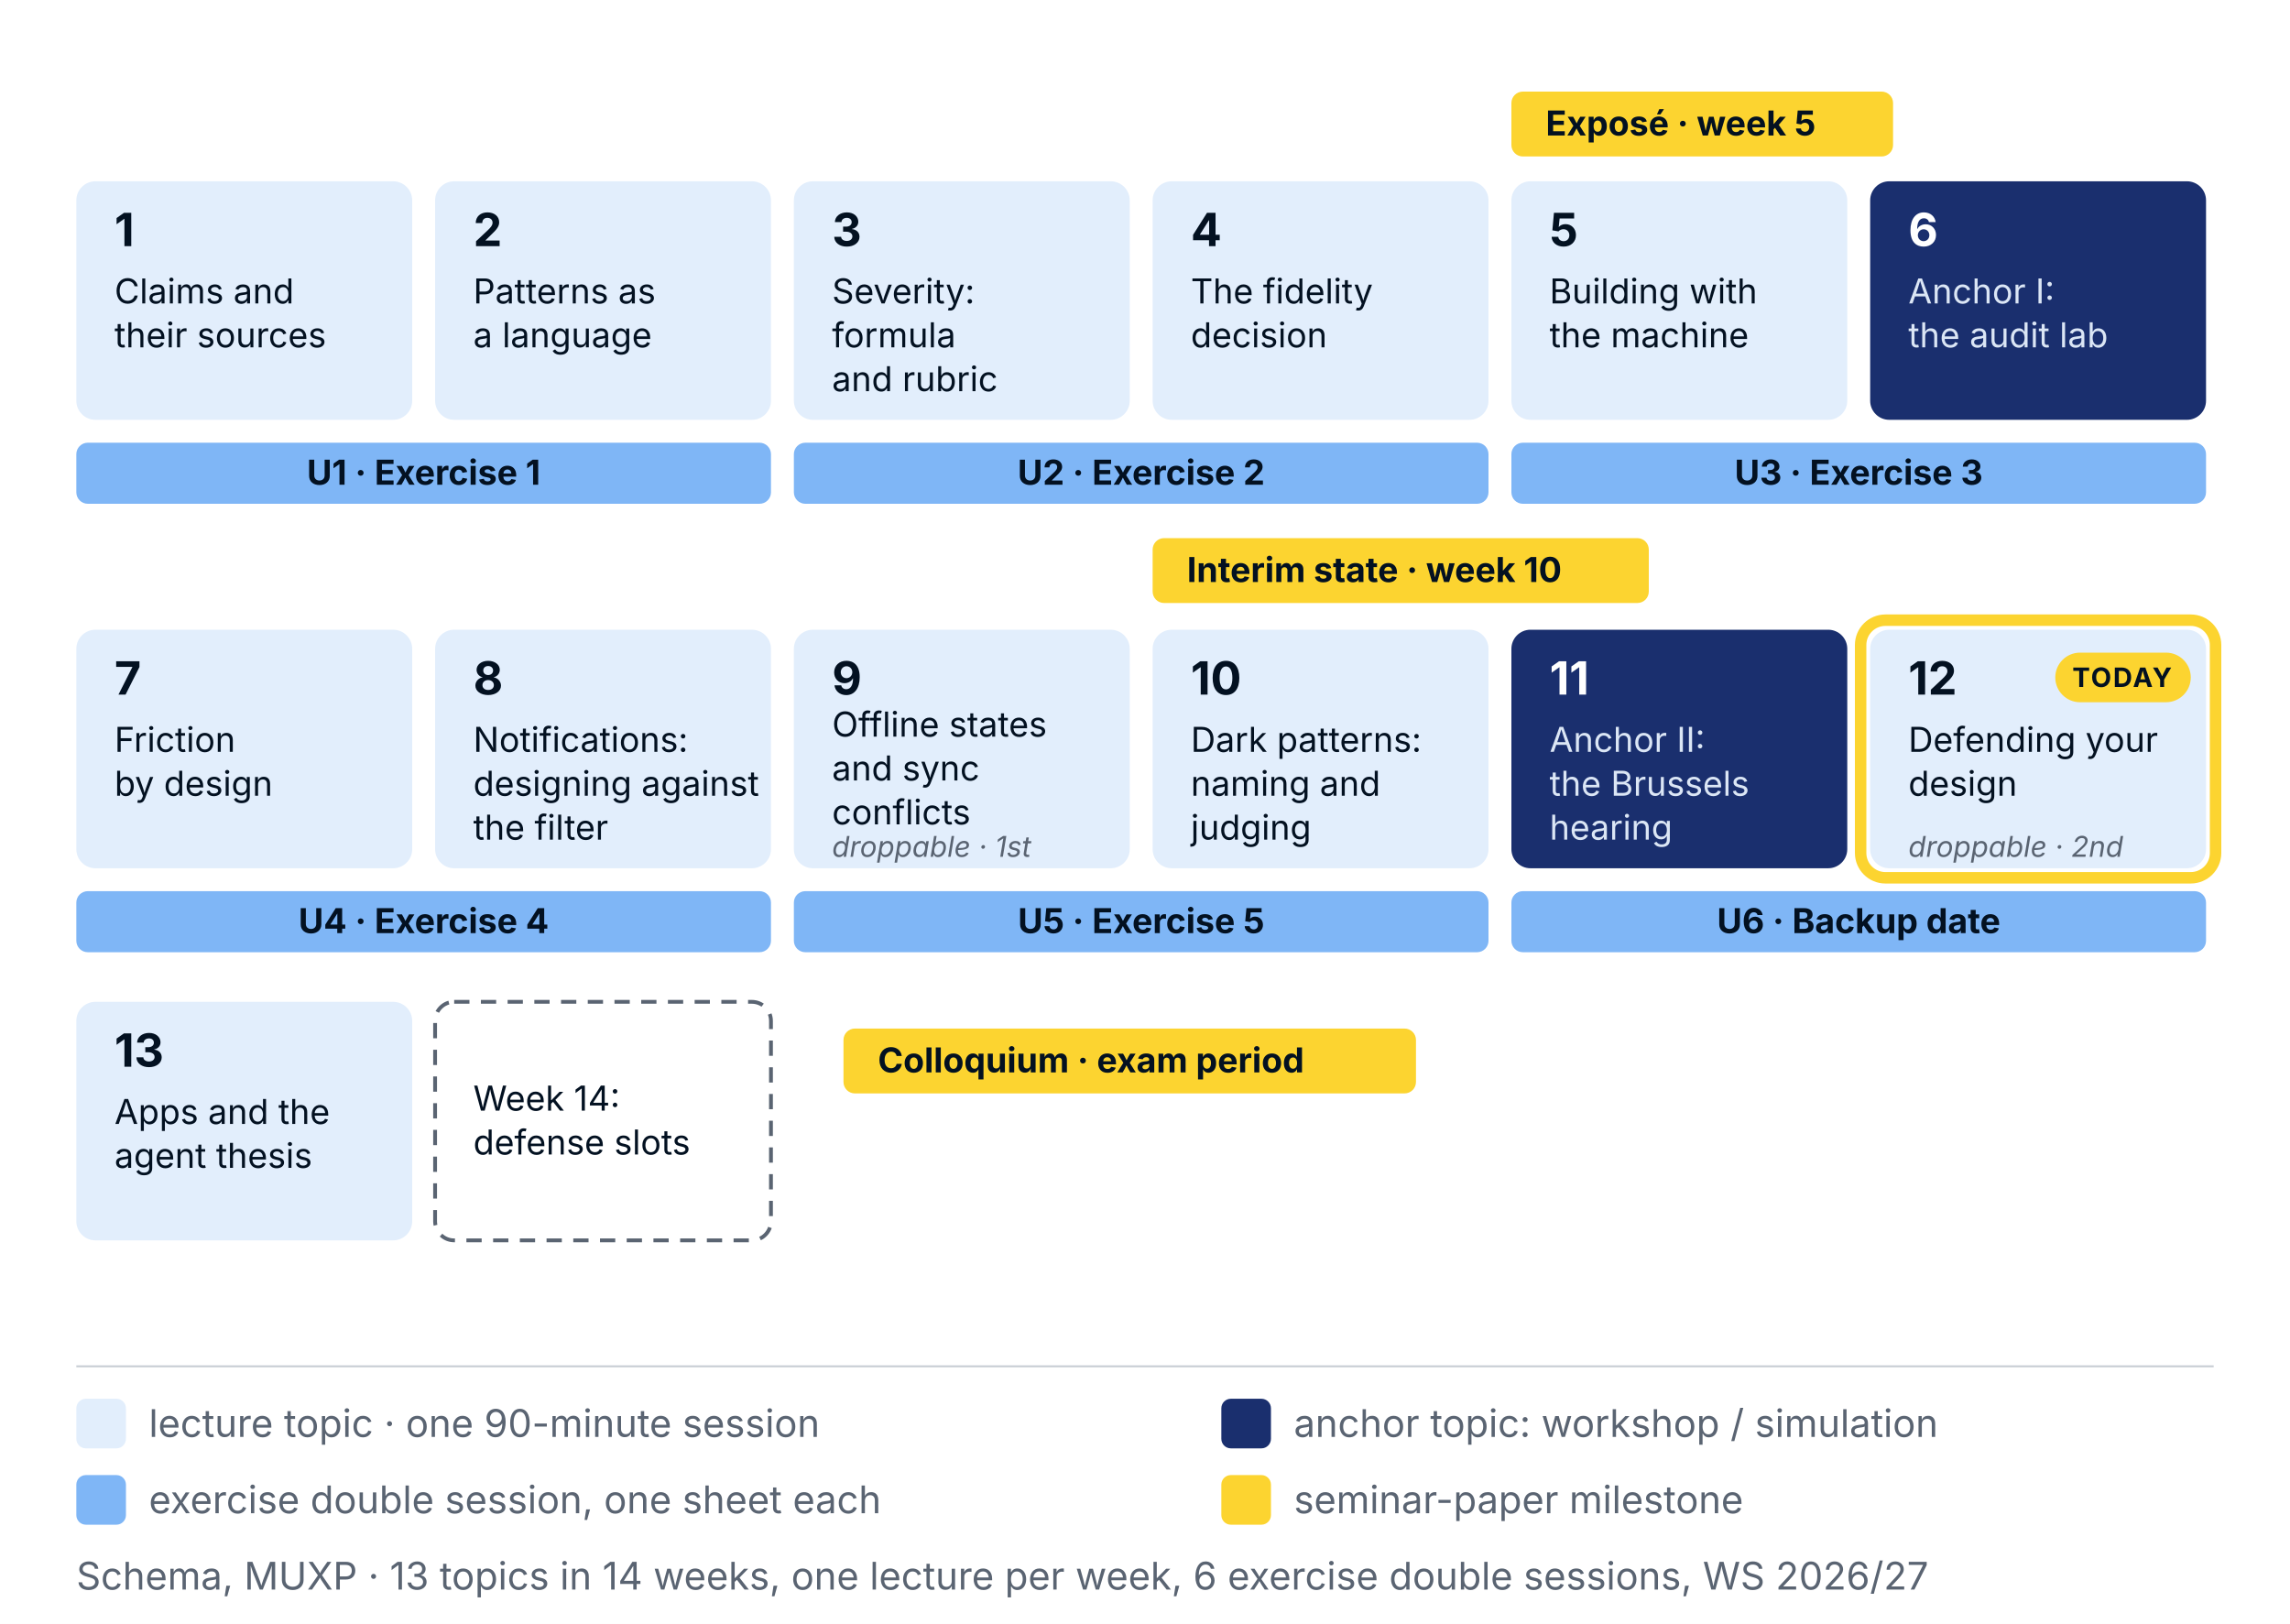
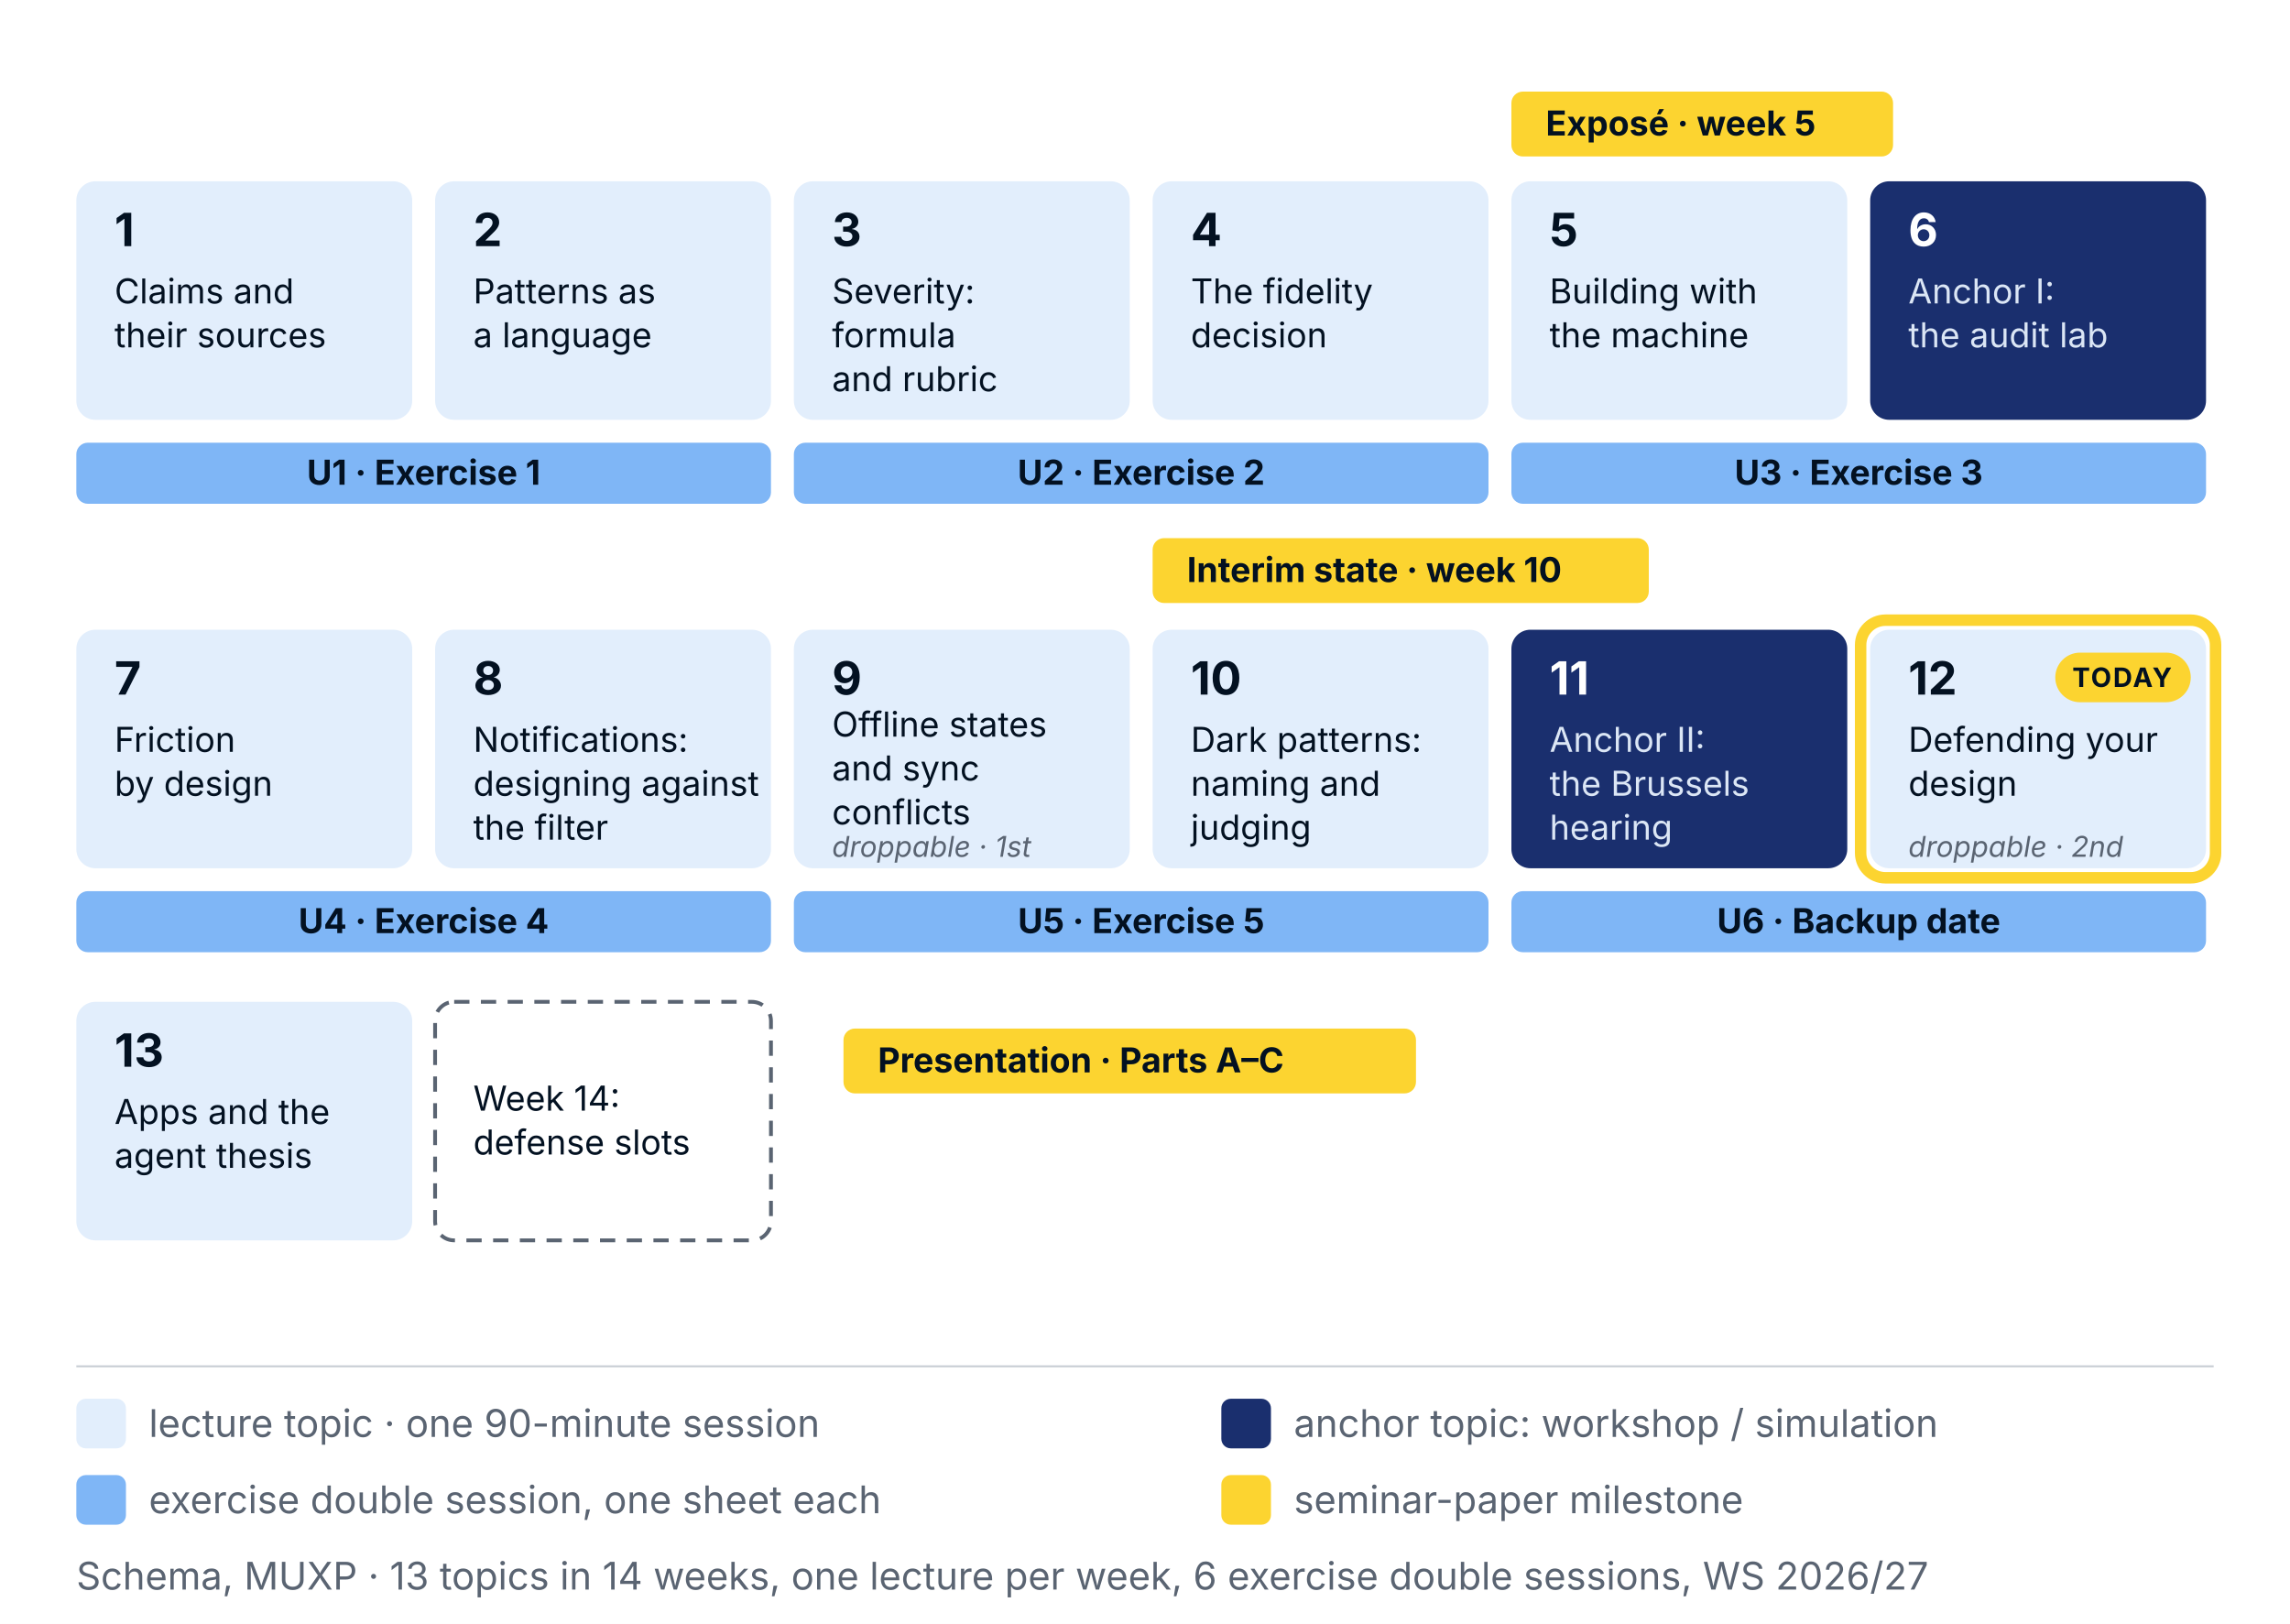
<svg xmlns="http://www.w3.org/2000/svg" viewBox="0 0 1200 851" role="img" aria-labelledby="t d">
  <style>
    text { font-family: Inter, "Neue Haas Unica", Helvetica, Arial, sans-serif; fill: #031121; }
    .num { font-size: 24px; font-weight: 700; }
    .numw { font-size: 24px; font-weight: 700; fill: #ffffff; }
    .tt { font-size: 18px; }
    .ttw { font-size: 18px; fill: #dbe6f5; }
    .utag { font-size: 18px; font-weight: 700; }
    .mtag { font-size: 18px; font-weight: 700; }
    .leg { font-size: 20px; fill: #5a6472; }
    .foot { font-size: 20px; fill: #5a6472; }
    .drop { font-size: 15px; font-style: italic; fill: #5a6472; }
    .chip { font-size: 14px; font-weight: 700; letter-spacing: .06em; fill: #031121; }
  </style>
  <rect width="1200" height="851" fill="#ffffff" />
  <rect x="40" y="95" width="176" height="125" rx="10" fill="#e2eefc" />
  <text class="num" x="60" y="129">1</text>
  <text class="tt" x="60" y="159">Claims and</text>
  <text class="tt" x="60" y="182">their sources</text>
  <rect x="228" y="95" width="176" height="125" rx="10" fill="#e2eefc" />
  <text class="num" x="248" y="129">2</text>
  <text class="tt" x="248" y="159">Patterns as</text>
  <text class="tt" x="248" y="182">a language</text>
  <rect x="416" y="95" width="176" height="125" rx="10" fill="#e2eefc" />
  <text class="num" x="436" y="129">3</text>
  <text class="tt" x="436" y="159">Severity:</text>
  <text class="tt" x="436" y="182">formula</text>
  <text class="tt" x="436" y="205">and rubric</text>
  <rect x="604" y="95" width="176" height="125" rx="10" fill="#e2eefc" />
  <text class="num" x="624" y="129">4</text>
  <text class="tt" x="624" y="159">The fidelity</text>
  <text class="tt" x="624" y="182">decision</text>
  <rect x="792" y="95" width="176" height="125" rx="10" fill="#e2eefc" />
  <text class="num" x="812" y="129">5</text>
  <text class="tt" x="812" y="159">Building with</text>
  <text class="tt" x="812" y="182">the machine</text>
  <rect x="980" y="95" width="176" height="125" rx="10" fill="#1a2f6e" />
  <text class="numw" x="1000" y="129">6</text>
  <text class="ttw" x="1000" y="159">Anchor I:</text>
  <text class="ttw" x="1000" y="182">the audit lab</text>
  <rect x="40" y="330" width="176" height="125" rx="10" fill="#e2eefc" />
  <text class="num" x="60" y="364">7</text>
  <text class="tt" x="60" y="394">Friction</text>
  <text class="tt" x="60" y="417">by design</text>
  <rect x="228" y="330" width="176" height="125" rx="10" fill="#e2eefc" />
  <text class="num" x="248" y="364">8</text>
  <text class="tt" x="248" y="394">Notifications:</text>
  <text class="tt" x="248" y="417">designing against</text>
  <text class="tt" x="248" y="440">the filter</text>
  <rect x="416" y="330" width="176" height="125" rx="10" fill="#e2eefc" />
  <text class="num" x="436" y="364">9</text>
  <text class="tt" x="436" y="386">Offline states</text>
  <text class="tt" x="436" y="409">and sync</text>
  <text class="tt" x="436" y="432">conflicts</text>
  <text class="drop" x="436" y="449">droppable · 1st</text>
  <rect x="604" y="330" width="176" height="125" rx="10" fill="#e2eefc" />
  <text class="num" x="624" y="364">10</text>
  <text class="tt" x="624" y="394">Dark patterns:</text>
  <text class="tt" x="624" y="417">naming and</text>
  <text class="tt" x="624" y="440">judging</text>
  <rect x="792" y="330" width="176" height="125" rx="10" fill="#1a2f6e" />
  <text class="numw" x="812" y="364">11</text>
  <text class="ttw" x="812" y="394">Anchor II:</text>
  <text class="ttw" x="812" y="417">the Brussels</text>
  <text class="ttw" x="812" y="440">hearing</text>
  <rect x="980" y="330" width="176" height="125" rx="10" fill="#e2eefc" />
  <text class="num" x="1000" y="364">12</text>
  <text class="tt" x="1000" y="394">Defending your</text>
  <text class="tt" x="1000" y="417">design</text>
  <text class="drop" x="1000" y="449">droppable · 2nd</text>
  <rect x="975" y="325" width="186" height="135" rx="13" fill="none" stroke="#fcd430" stroke-width="6" />
  <rect x="1077" y="342" width="71" height="26" rx="13" fill="#fcd430" />
  <text class="chip" x="1112" y="360" text-anchor="middle">TODAY</text>
  <rect x="40" y="525" width="176" height="125" rx="10" fill="#e2eefc" />
  <text class="num" x="60" y="559">13</text>
  <text class="tt" x="60" y="589">Apps and the</text>
  <text class="tt" x="60" y="612">agent thesis</text>
  <rect x="228" y="525" width="176" height="125" rx="10" fill="none" stroke="#5a6472" stroke-width="2" stroke-dasharray="8 6" />
  <text class="tt" x="248" y="582">Week 14:</text>
  <text class="tt" x="248" y="605">defense slots</text>
  <rect x="40" y="232" width="364" height="32" rx="6" fill="#7fb6f6" />
  <text class="utag" x="222" y="254" text-anchor="middle">U1 · Exercise 1</text>
  <rect x="416" y="232" width="364" height="32" rx="6" fill="#7fb6f6" />
  <text class="utag" x="598" y="254" text-anchor="middle">U2 · Exercise 2</text>
  <rect x="792" y="232" width="364" height="32" rx="6" fill="#7fb6f6" />
  <text class="utag" x="974" y="254" text-anchor="middle">U3 · Exercise 3</text>
  <rect x="40" y="467" width="364" height="32" rx="6" fill="#7fb6f6" />
  <text class="utag" x="222" y="489" text-anchor="middle">U4 · Exercise 4</text>
  <rect x="416" y="467" width="364" height="32" rx="6" fill="#7fb6f6" />
  <text class="utag" x="598" y="489" text-anchor="middle">U5 · Exercise 5</text>
  <rect x="792" y="467" width="364" height="32" rx="6" fill="#7fb6f6" />
  <text class="utag" x="974" y="489" text-anchor="middle">U6 · Backup date</text>
  <rect x="792" y="48" width="200" height="34" rx="6" fill="#fcd430" />
  <text class="mtag" x="810" y="71">Exposé · week 5</text>
  <rect x="604" y="282" width="260" height="34" rx="6" fill="#fcd430" />
  <text class="mtag" x="622" y="305">Interim state · week 10</text>
  <rect x="442" y="539" width="300" height="34" rx="6" fill="#fcd430" />
-   <text class="mtag" x="460" y="562">Colloquium · exam period</text>
+   <text class="mtag" x="460" y="562">Presentation · Parts A–C</text>
  <line x1="40" y1="716" x2="1160" y2="716" stroke="#c7cdd4" stroke-width="1" />
  <rect x="40" y="733" width="26" height="26" rx="5" fill="#e2eefc" />
  <text class="leg" x="78" y="753">lecture topic · one 90-minute session</text>
  <rect x="640" y="733" width="26" height="26" rx="5" fill="#1a2f6e" />
  <text class="leg" x="678" y="753">anchor topic: workshop / simulation</text>
  <rect x="40" y="773" width="26" height="26" rx="5" fill="#7fb6f6" />
  <text class="leg" x="78" y="793">exercise double session, one sheet each</text>
  <rect x="640" y="773" width="26" height="26" rx="5" fill="#fcd430" />
  <text class="leg" x="678" y="793">seminar-paper milestone</text>
  <text class="foot" x="40" y="833">Schema, MUXP · 13 topics in 14 weeks, one lecture per week, 6 exercise double sessions, WS 2026/27</text>
</svg>
